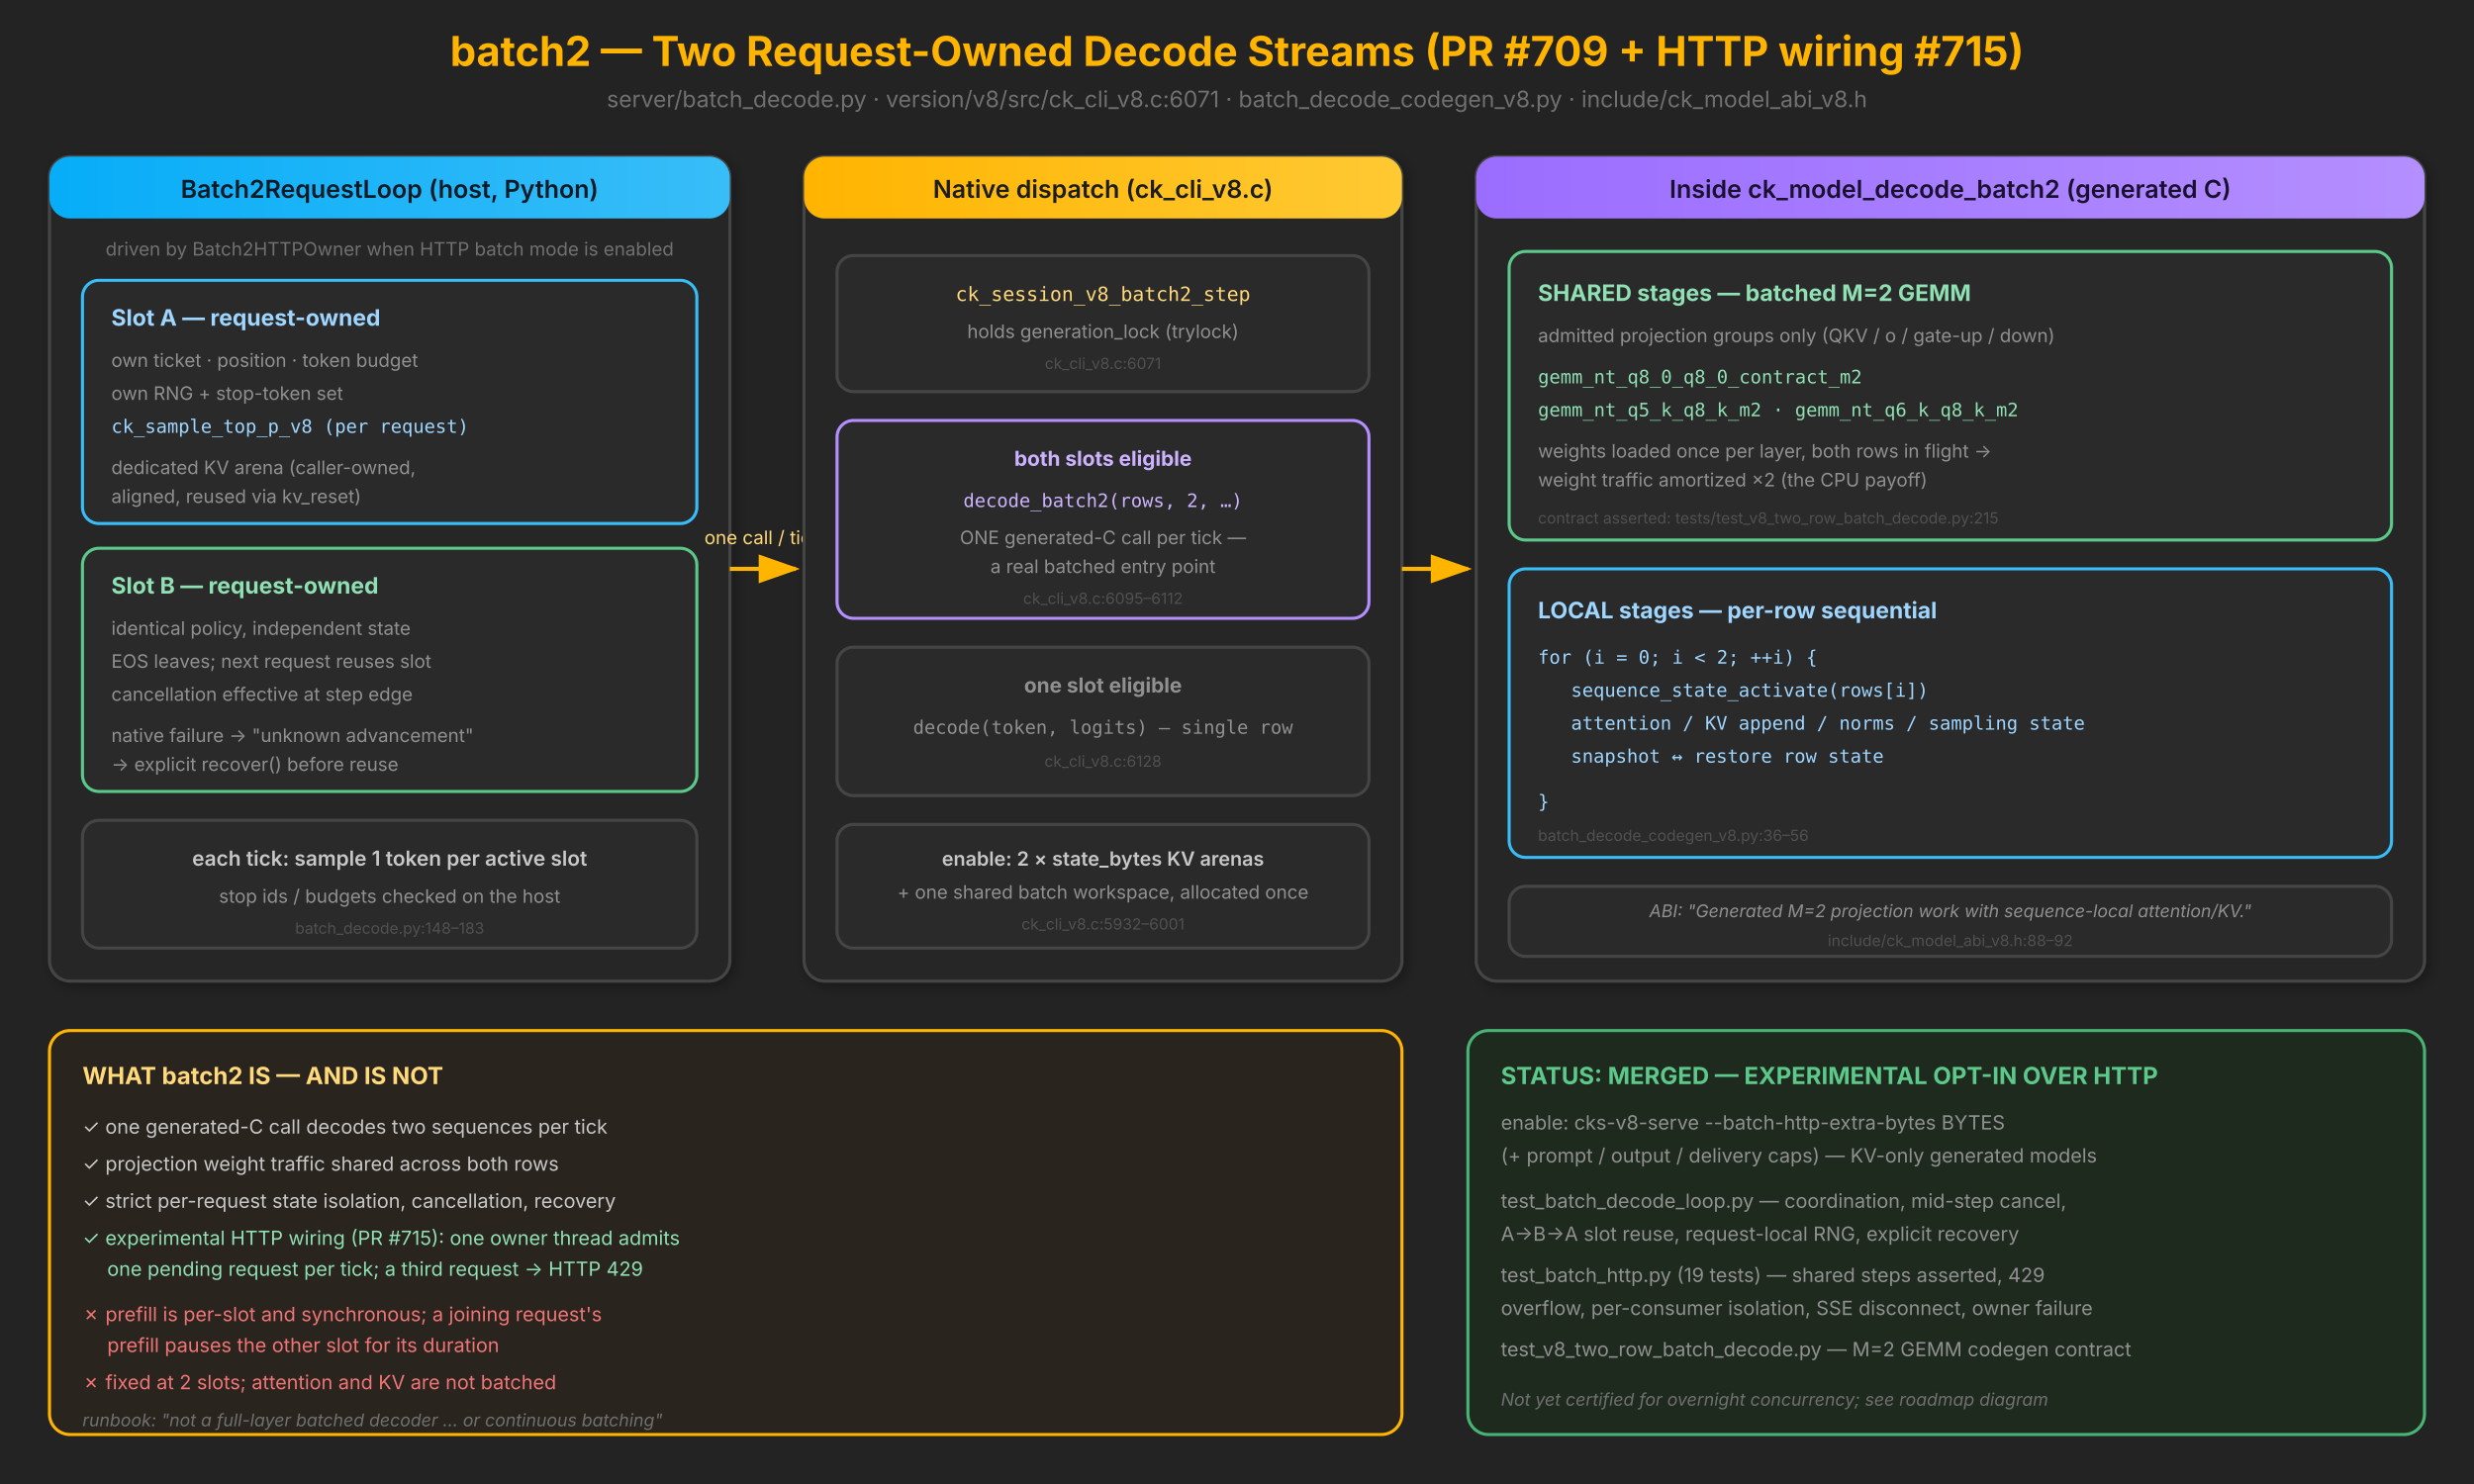
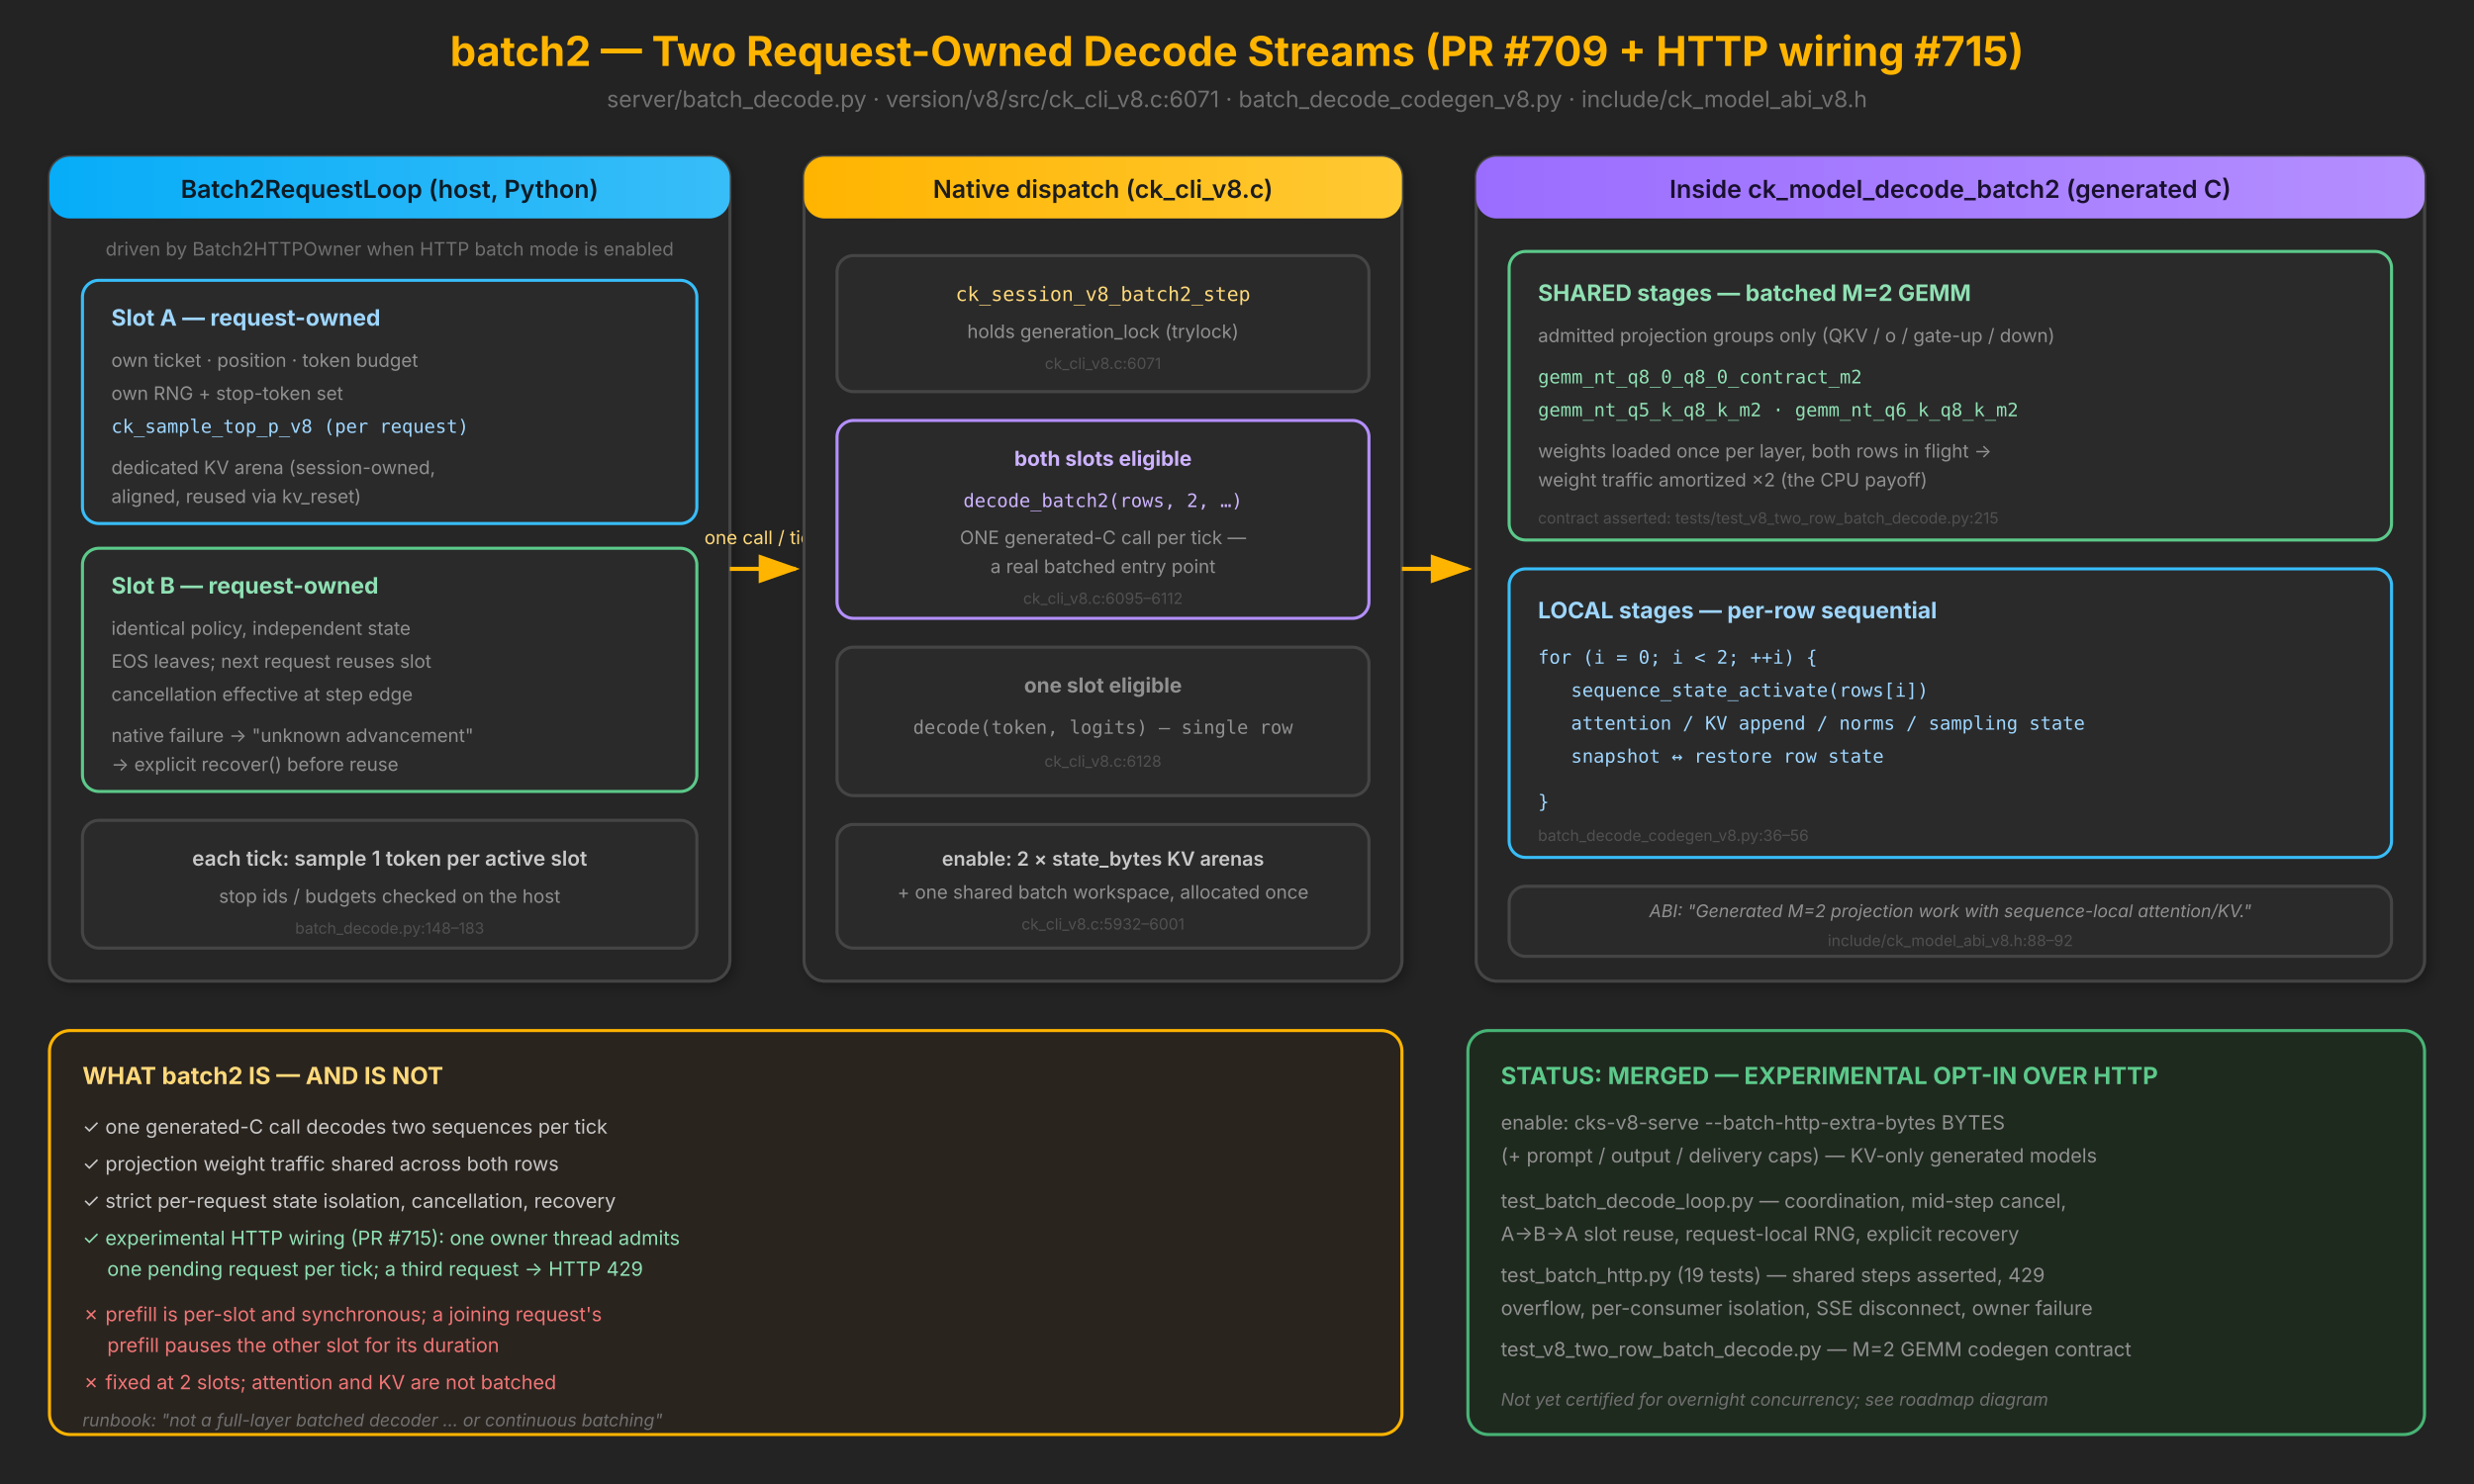
<svg xmlns="http://www.w3.org/2000/svg" viewBox="0 0 1200 720">
  <defs>
    <linearGradient id="headerGrad" x1="0%" y1="0%" x2="100%" y2="0%">
      <stop offset="0%" style="stop-color:#ffb400" />
      <stop offset="100%" style="stop-color:#ffc933" />
    </linearGradient>
    <linearGradient id="greenGrad" x1="0%" y1="0%" x2="100%" y2="0%">
      <stop offset="0%" style="stop-color:#47b475" />
      <stop offset="100%" style="stop-color:#5cc98a" />
    </linearGradient>
    <linearGradient id="blueGrad" x1="0%" y1="0%" x2="100%" y2="0%">
      <stop offset="0%" style="stop-color:#07adf8" />
      <stop offset="100%" style="stop-color:#38bdf8" />
    </linearGradient>
    <linearGradient id="redGrad" x1="0%" y1="0%" x2="100%" y2="0%">
      <stop offset="0%" style="stop-color:#e05555" />
      <stop offset="100%" style="stop-color:#f07575" />
    </linearGradient>
    <linearGradient id="purpleGrad" x1="0%" y1="0%" x2="100%" y2="0%">
      <stop offset="0%" style="stop-color:#9b6dff" />
      <stop offset="100%" style="stop-color:#b48fff" />
    </linearGradient>
    <filter id="shadow" x="-10%" y="-10%" width="120%" height="120%">
      <feDropShadow dx="2" dy="2" stdDeviation="3" flood-opacity="0.3" />
    </filter>
    <marker id="arr" markerWidth="10" markerHeight="7" refX="9" refY="3.5" orient="auto">
      <polygon points="0 0, 10 3.5, 0 7" fill="#ffb400" />
    </marker>
    <marker id="arrBlue" markerWidth="10" markerHeight="7" refX="9" refY="3.5" orient="auto">
      <polygon points="0 0, 10 3.5, 0 7" fill="#38bdf8" />
    </marker>
    <marker id="arrPurple" markerWidth="10" markerHeight="7" refX="9" refY="3.5" orient="auto">
      <polygon points="0 0, 10 3.5, 0 7" fill="#b48fff" />
    </marker>
  </defs>
  <rect width="1200" height="720" fill="#232323" />
  <text x="600" y="32" font-family="Inter, sans-serif" font-size="20" font-weight="700" fill="#ffb400" text-anchor="middle">batch2 — Two Request-Owned Decode Streams (PR #709 + HTTP wiring #715)</text>
  <text x="600" y="52" font-family="Inter, sans-serif" font-size="11" fill="#707070" text-anchor="middle">server/batch_decode.py · version/v8/src/ck_cli_v8.c:6071 · batch_decode_codegen_v8.py · include/ck_model_abi_v8.h</text>
  <g transform="translate(24,76)">
    <rect width="330" height="400" rx="10" fill="#262626" stroke="#454545" stroke-width="1.5" filter="url(#shadow)" />
    <rect width="330" height="30" rx="10" fill="url(#blueGrad)" />
    <text x="165" y="20" font-family="Inter, sans-serif" font-size="12" font-weight="600" fill="#0d1b26" text-anchor="middle">Batch2RequestLoop (host, Python)</text>
    <text x="165" y="48" font-family="Inter, sans-serif" font-size="9" fill="#707070" text-anchor="middle">driven by Batch2HTTPOwner when HTTP batch mode is enabled</text>
    <g transform="translate(16,60)">
      <rect width="298" height="118" rx="8" fill="#2a2a2a" stroke="#38bdf8" stroke-width="1.5" />
      <text x="14" y="22" font-family="Inter, sans-serif" font-size="11" font-weight="700" fill="#9ed6ff">Slot A — request-owned</text>
      <text x="14" y="42" font-family="Inter, sans-serif" font-size="9" fill="#909090">own ticket · position · token budget</text>
      <text x="14" y="58" font-family="Inter, sans-serif" font-size="9" fill="#909090">own RNG + stop-token set</text>
      <text x="14" y="74" font-family="monospace" font-size="9" fill="#9ed6ff">ck_sample_top_p_v8 (per request)</text>
-       <text x="14" y="94" font-family="Inter, sans-serif" font-size="9" fill="#909090">dedicated KV arena (caller-owned,</text>
+       <text x="14" y="94" font-family="Inter, sans-serif" font-size="9" fill="#909090">dedicated KV arena (session-owned,</text>
      <text x="14" y="108" font-family="Inter, sans-serif" font-size="9" fill="#909090">aligned, reused via kv_reset)</text>
    </g>
    <g transform="translate(16,190)">
      <rect width="298" height="118" rx="8" fill="#2a2a2a" stroke="#5cc98a" stroke-width="1.5" />
      <text x="14" y="22" font-family="Inter, sans-serif" font-size="11" font-weight="700" fill="#8fe0b3">Slot B — request-owned</text>
      <text x="14" y="42" font-family="Inter, sans-serif" font-size="9" fill="#909090">identical policy, independent state</text>
      <text x="14" y="58" font-family="Inter, sans-serif" font-size="9" fill="#909090">EOS leaves; next request reuses slot</text>
      <text x="14" y="74" font-family="Inter, sans-serif" font-size="9" fill="#909090">cancellation effective at step edge</text>
      <text x="14" y="94" font-family="Inter, sans-serif" font-size="9" fill="#909090">native failure → "unknown advancement"</text>
      <text x="14" y="108" font-family="Inter, sans-serif" font-size="9" fill="#909090">→ explicit recover() before reuse</text>
    </g>
    <g transform="translate(16,322)">
      <rect width="298" height="62" rx="8" fill="#2a2a2a" stroke="#454545" stroke-width="1.5" />
      <text x="149" y="22" font-family="Inter, sans-serif" font-size="10" font-weight="600" fill="#c8c8c8" text-anchor="middle">each tick: sample 1 token per active slot</text>
      <text x="149" y="40" font-family="Inter, sans-serif" font-size="9" fill="#909090" text-anchor="middle">stop ids / budgets checked on the host</text>
      <text x="149" y="55" font-family="Inter, sans-serif" font-size="7.5" fill="#505050" text-anchor="middle">batch_decode.py:148–183</text>
    </g>
  </g>
  <line x1="354" y1="276" x2="386" y2="276" stroke="#ffb400" stroke-width="2" marker-end="url(#arr)" />
  <text x="370" y="264" font-family="Inter, sans-serif" font-size="9" fill="#ffd97a" text-anchor="middle">one call / tick</text>
  <g transform="translate(390,76)">
    <rect width="290" height="400" rx="10" fill="#262626" stroke="#454545" stroke-width="1.5" filter="url(#shadow)" />
    <rect width="290" height="30" rx="10" fill="url(#headerGrad)" />
    <text x="145" y="20" font-family="Inter, sans-serif" font-size="12" font-weight="600" fill="#1d1d1d" text-anchor="middle">Native dispatch (ck_cli_v8.c)</text>
    <g transform="translate(16,48)">
      <rect width="258" height="66" rx="8" fill="#2a2a2a" stroke="#454545" stroke-width="1.5" />
      <text x="129" y="22" font-family="monospace" font-size="9.5" fill="#ffd97a" text-anchor="middle">ck_session_v8_batch2_step</text>
      <text x="129" y="40" font-family="Inter, sans-serif" font-size="9" fill="#909090" text-anchor="middle">holds generation_lock (trylock)</text>
      <text x="129" y="55" font-family="Inter, sans-serif" font-size="7.5" fill="#505050" text-anchor="middle">ck_cli_v8.c:6071</text>
    </g>
    <g transform="translate(16,128)">
      <rect width="258" height="96" rx="8" fill="#2a2a2a" stroke="#b48fff" stroke-width="1.5" />
      <text x="129" y="22" font-family="Inter, sans-serif" font-size="10" font-weight="700" fill="#cdb3ff" text-anchor="middle">both slots eligible</text>
      <text x="129" y="42" font-family="monospace" font-size="9" fill="#cdb3ff" text-anchor="middle">decode_batch2(rows, 2, …)</text>
      <text x="129" y="60" font-family="Inter, sans-serif" font-size="9" fill="#909090" text-anchor="middle">ONE generated-C call per tick —</text>
      <text x="129" y="74" font-family="Inter, sans-serif" font-size="9" fill="#909090" text-anchor="middle">a real batched entry point</text>
      <text x="129" y="89" font-family="Inter, sans-serif" font-size="7.5" fill="#505050" text-anchor="middle">ck_cli_v8.c:6095–6112</text>
    </g>
    <g transform="translate(16,238)">
      <rect width="258" height="72" rx="8" fill="#2a2a2a" stroke="#454545" stroke-width="1.5" />
      <text x="129" y="22" font-family="Inter, sans-serif" font-size="10" font-weight="700" fill="#909090" text-anchor="middle">one slot eligible</text>
      <text x="129" y="42" font-family="monospace" font-size="9" fill="#909090" text-anchor="middle">decode(token, logits) — single row</text>
      <text x="129" y="58" font-family="Inter, sans-serif" font-size="7.5" fill="#505050" text-anchor="middle">ck_cli_v8.c:6128</text>
    </g>
    <g transform="translate(16,324)">
      <rect width="258" height="60" rx="8" fill="#2a2a2a" stroke="#454545" stroke-width="1.5" />
      <text x="129" y="20" font-family="Inter, sans-serif" font-size="9.5" font-weight="600" fill="#c8c8c8" text-anchor="middle">enable: 2 × state_bytes KV arenas</text>
      <text x="129" y="36" font-family="Inter, sans-serif" font-size="9" fill="#909090" text-anchor="middle">+ one shared batch workspace, allocated once</text>
      <text x="129" y="51" font-family="Inter, sans-serif" font-size="7.5" fill="#505050" text-anchor="middle">ck_cli_v8.c:5932–6001</text>
    </g>
  </g>
  <line x1="680" y1="276" x2="712" y2="276" stroke="#ffb400" stroke-width="2" marker-end="url(#arr)" />
  <g transform="translate(716,76)">
    <rect width="460" height="400" rx="10" fill="#262626" stroke="#454545" stroke-width="1.5" filter="url(#shadow)" />
    <rect width="460" height="30" rx="10" fill="url(#purpleGrad)" />
    <text x="230" y="20" font-family="Inter, sans-serif" font-size="12" font-weight="600" fill="#1a1030" text-anchor="middle">Inside ck_model_decode_batch2 (generated C)</text>
    <g transform="translate(16,46)">
      <rect width="428" height="140" rx="8" fill="#2a2a2a" stroke="#5cc98a" stroke-width="1.5" />
      <text x="14" y="24" font-family="Inter, sans-serif" font-size="11" font-weight="700" fill="#8fe0b3">SHARED stages — batched M=2 GEMM</text>
      <text x="14" y="44" font-family="Inter, sans-serif" font-size="9" fill="#909090">admitted projection groups only (QKV / o / gate-up / down)</text>
      <text x="14" y="64" font-family="monospace" font-size="9" fill="#8fe0b3">gemm_nt_q8_0_q8_0_contract_m2</text>
      <text x="14" y="80" font-family="monospace" font-size="9" fill="#8fe0b3">gemm_nt_q5_k_q8_k_m2 · gemm_nt_q6_k_q8_k_m2</text>
      <text x="14" y="100" font-family="Inter, sans-serif" font-size="9" fill="#909090">weights loaded once per layer, both rows in flight →</text>
      <text x="14" y="114" font-family="Inter, sans-serif" font-size="9" fill="#909090">weight traffic amortized ×2 (the CPU payoff)</text>
      <text x="14" y="132" font-family="Inter, sans-serif" font-size="7.5" fill="#505050">contract asserted: tests/test_v8_two_row_batch_decode.py:215</text>
    </g>
    <g transform="translate(16,200)">
      <rect width="428" height="140" rx="8" fill="#2a2a2a" stroke="#38bdf8" stroke-width="1.5" />
      <text x="14" y="24" font-family="Inter, sans-serif" font-size="11" font-weight="700" fill="#9ed6ff">LOCAL stages — per-row sequential</text>
      <text x="14" y="46" font-family="monospace" font-size="9" fill="#9ed6ff">for (i = 0; i &lt; 2; ++i) {</text>
      <text x="30" y="62" font-family="monospace" font-size="9" fill="#9ed6ff">sequence_state_activate(rows[i])</text>
      <text x="30" y="78" font-family="monospace" font-size="9" fill="#9ed6ff">attention / KV append / norms / sampling state</text>
      <text x="30" y="94" font-family="monospace" font-size="9" fill="#9ed6ff">snapshot ↔ restore row state</text>
      <text x="14" y="116" font-family="monospace" font-size="9" fill="#9ed6ff">}</text>
      <text x="14" y="132" font-family="Inter, sans-serif" font-size="7.5" fill="#505050">batch_decode_codegen_v8.py:36–56</text>
    </g>
    <g transform="translate(16,354)">
      <rect width="428" height="34" rx="8" fill="#2a2a2a" stroke="#454545" stroke-width="1.5" />
      <text x="214" y="15" font-family="Inter, sans-serif" font-size="8.5" fill="#909090" text-anchor="middle" font-style="italic">ABI: "Generated M=2 projection work with sequence-local attention/KV."</text>
      <text x="214" y="29" font-family="Inter, sans-serif" font-size="7.5" fill="#505050" text-anchor="middle">include/ck_model_abi_v8.h:88–92</text>
    </g>
  </g>
  <g transform="translate(24,500)">
    <rect width="656" height="196" rx="10" fill="#2a241f" stroke="#ffb400" stroke-width="1.5" />
    <text x="16" y="26" font-family="Inter, sans-serif" font-size="11.5" font-weight="700" fill="#ffd97a">WHAT batch2 IS — AND IS NOT</text>
    <text x="16" y="50" font-family="Inter, sans-serif" font-size="9.5" fill="#c8c8c8">✓  one generated-C call decodes two sequences per tick</text>
    <text x="16" y="68" font-family="Inter, sans-serif" font-size="9.5" fill="#c8c8c8">✓  projection weight traffic shared across both rows</text>
    <text x="16" y="86" font-family="Inter, sans-serif" font-size="9.5" fill="#c8c8c8">✓  strict per-request state isolation, cancellation, recovery</text>
    <text x="16" y="104" font-family="Inter, sans-serif" font-size="9.5" fill="#8fe0b3">✓  experimental HTTP wiring (PR #715): one owner thread admits</text>
    <text x="28" y="119" font-family="Inter, sans-serif" font-size="9.5" fill="#8fe0b3">one pending request per tick; a third request → HTTP 429</text>
    <text x="16" y="141" font-family="Inter, sans-serif" font-size="9.5" fill="#f07575">✗  prefill is per-slot and synchronous; a joining request's</text>
    <text x="28" y="156" font-family="Inter, sans-serif" font-size="9.5" fill="#f07575">prefill pauses the other slot for its duration</text>
    <text x="16" y="174" font-family="Inter, sans-serif" font-size="9.5" fill="#f07575">✗  fixed at 2 slots; attention and KV are not batched</text>
    <text x="16" y="192" font-family="Inter, sans-serif" font-size="8.5" fill="#707070" font-style="italic">runbook: "not a full-layer batched decoder … or continuous batching"</text>
  </g>
  <g transform="translate(712,500)">
    <rect width="464" height="196" rx="10" fill="#1f2a1f" stroke="#47b475" stroke-width="1.5" />
    <text x="16" y="26" font-family="Inter, sans-serif" font-size="11.5" font-weight="700" fill="#5cc98a">STATUS: MERGED — EXPERIMENTAL OPT-IN OVER HTTP</text>
    <text x="16" y="48" font-family="Inter, sans-serif" font-size="9.5" fill="#909090">enable: cks-v8-serve --batch-http-extra-bytes BYTES</text>
    <text x="16" y="64" font-family="Inter, sans-serif" font-size="9.5" fill="#909090">(+ prompt / output / delivery caps) — KV-only generated models</text>
    <text x="16" y="86" font-family="Inter, sans-serif" font-size="9.5" fill="#909090">test_batch_decode_loop.py — coordination, mid-step cancel,</text>
    <text x="16" y="102" font-family="Inter, sans-serif" font-size="9.5" fill="#909090">A→B→A slot reuse, request-local RNG, explicit recovery</text>
    <text x="16" y="122" font-family="Inter, sans-serif" font-size="9.5" fill="#909090">test_batch_http.py (19 tests) — shared steps asserted, 429</text>
    <text x="16" y="138" font-family="Inter, sans-serif" font-size="9.5" fill="#909090">overflow, per-consumer isolation, SSE disconnect, owner failure</text>
    <text x="16" y="158" font-family="Inter, sans-serif" font-size="9.5" fill="#909090">test_v8_two_row_batch_decode.py — M=2 GEMM codegen contract</text>
    <text x="16" y="182" font-family="Inter, sans-serif" font-size="8.5" fill="#707070" font-style="italic">Not yet certified for overnight concurrency; see roadmap diagram</text>
  </g>
</svg>
